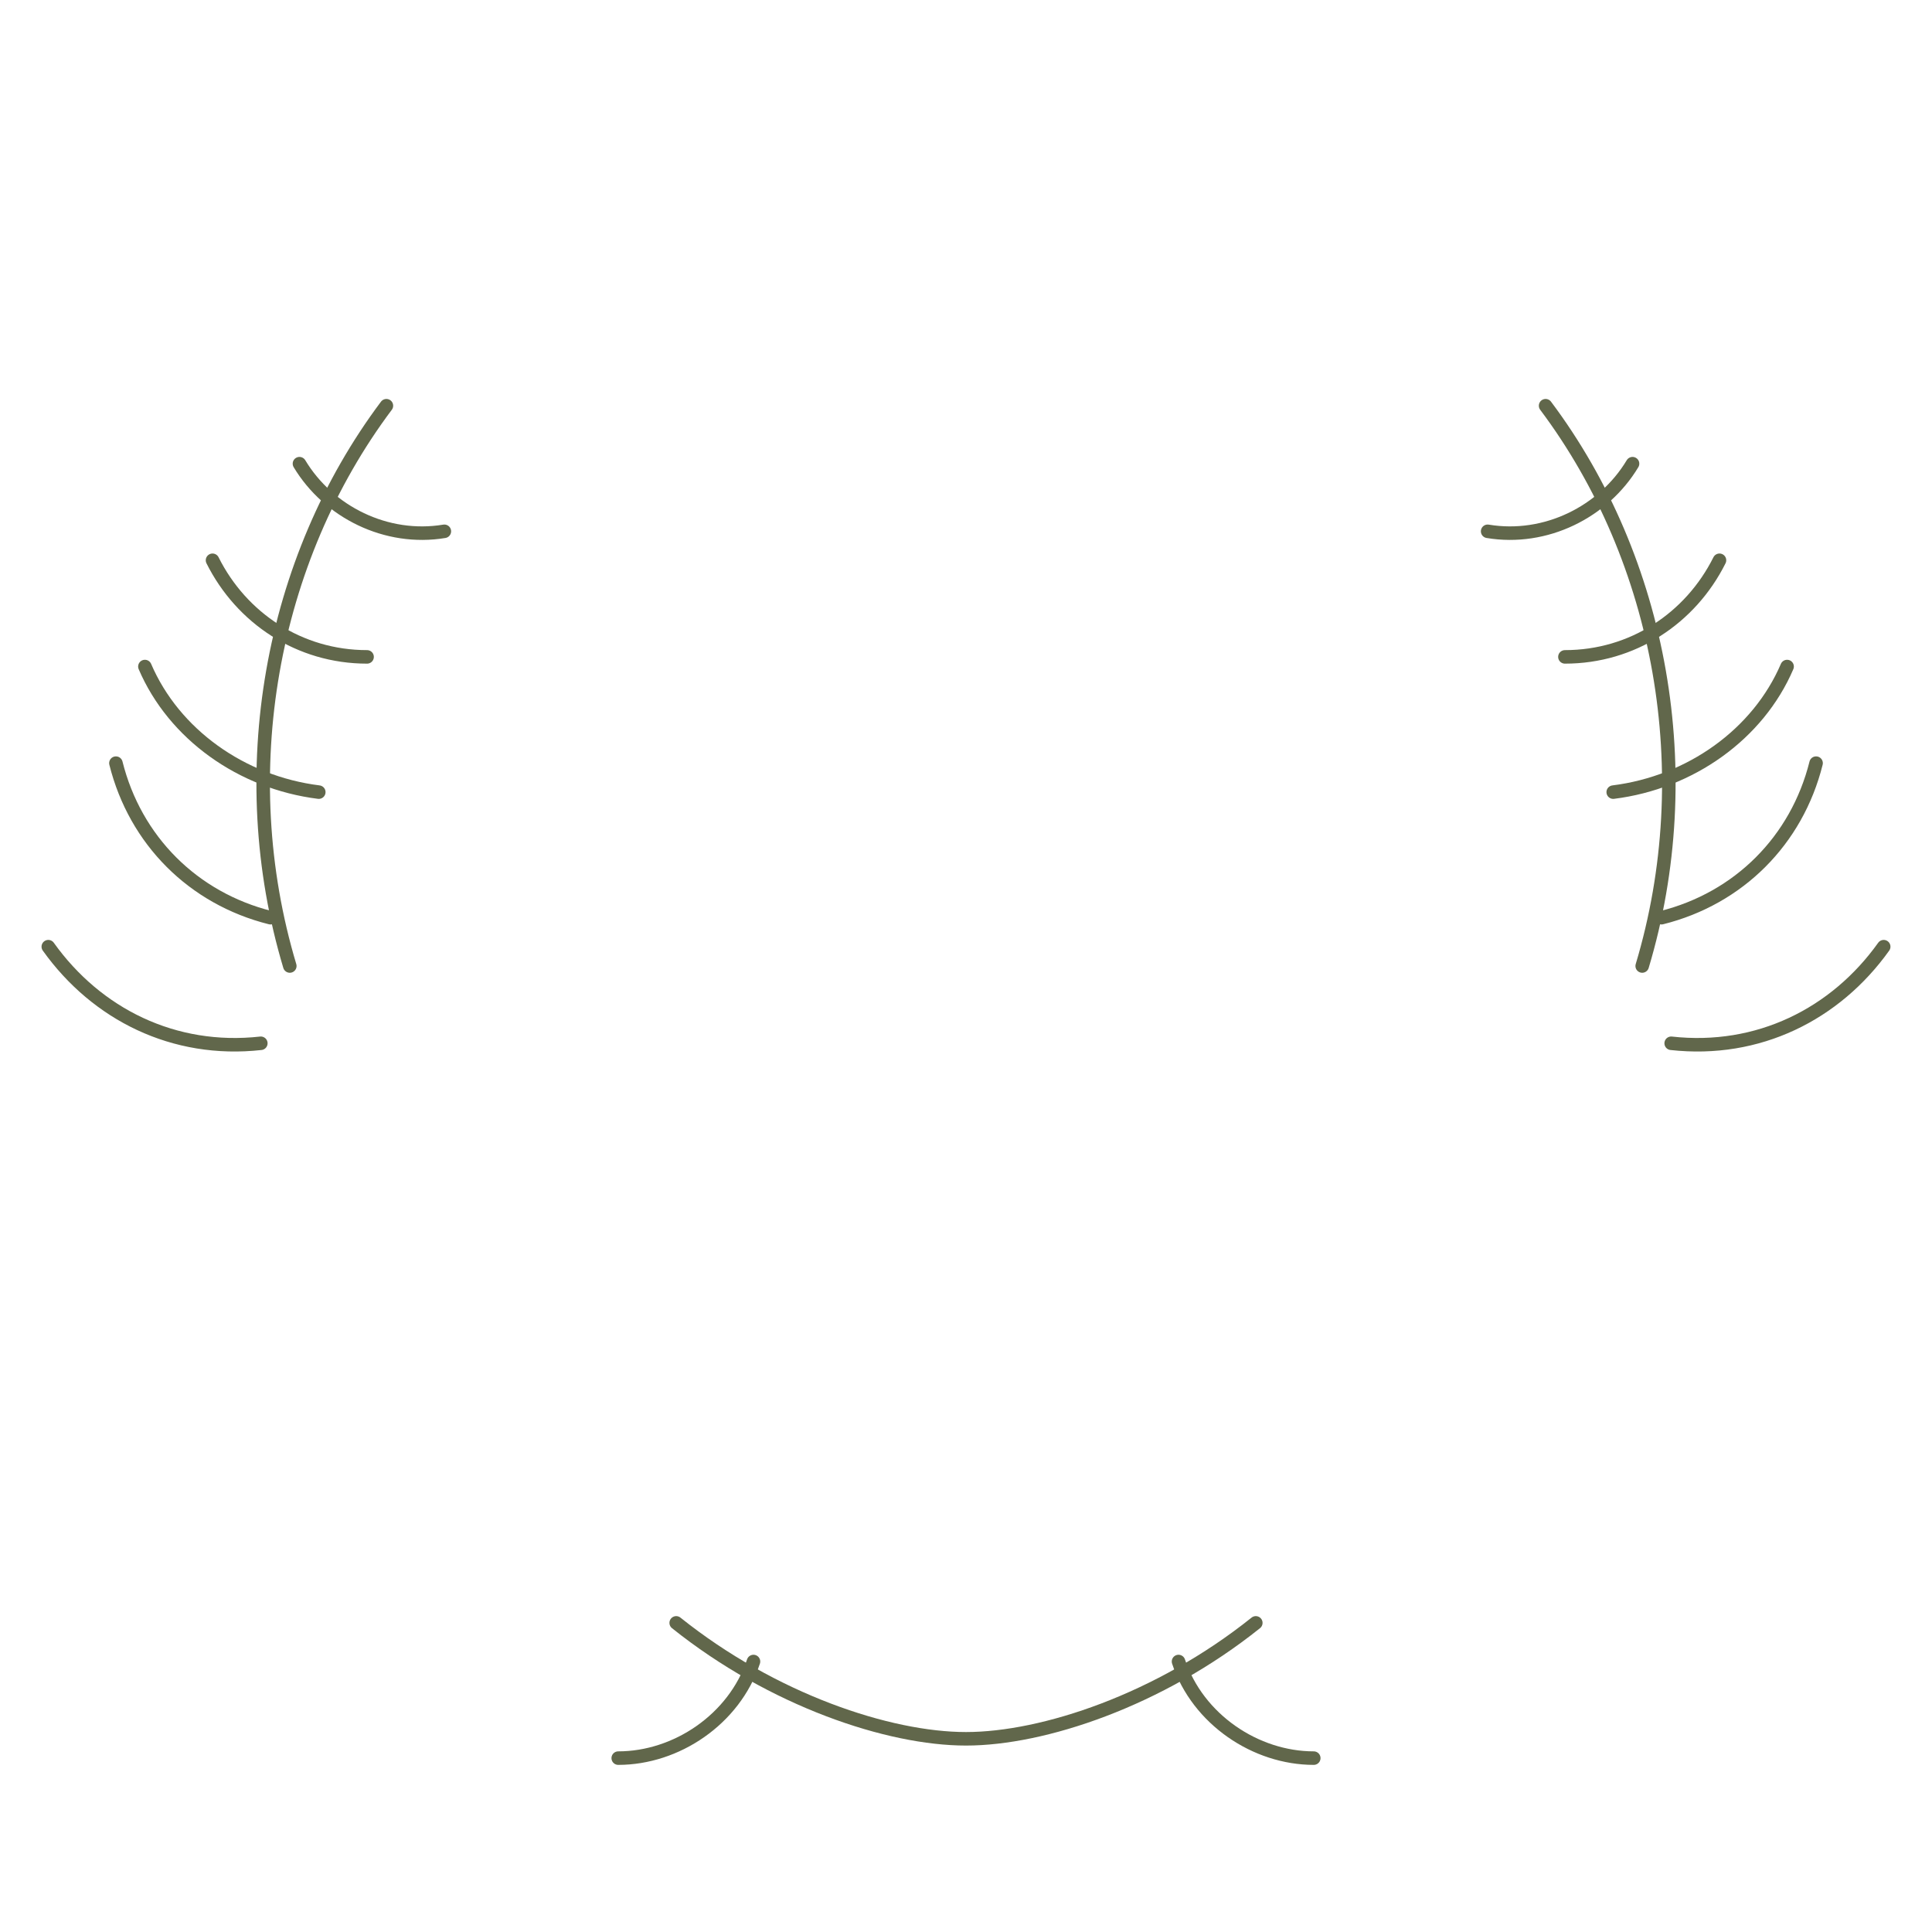
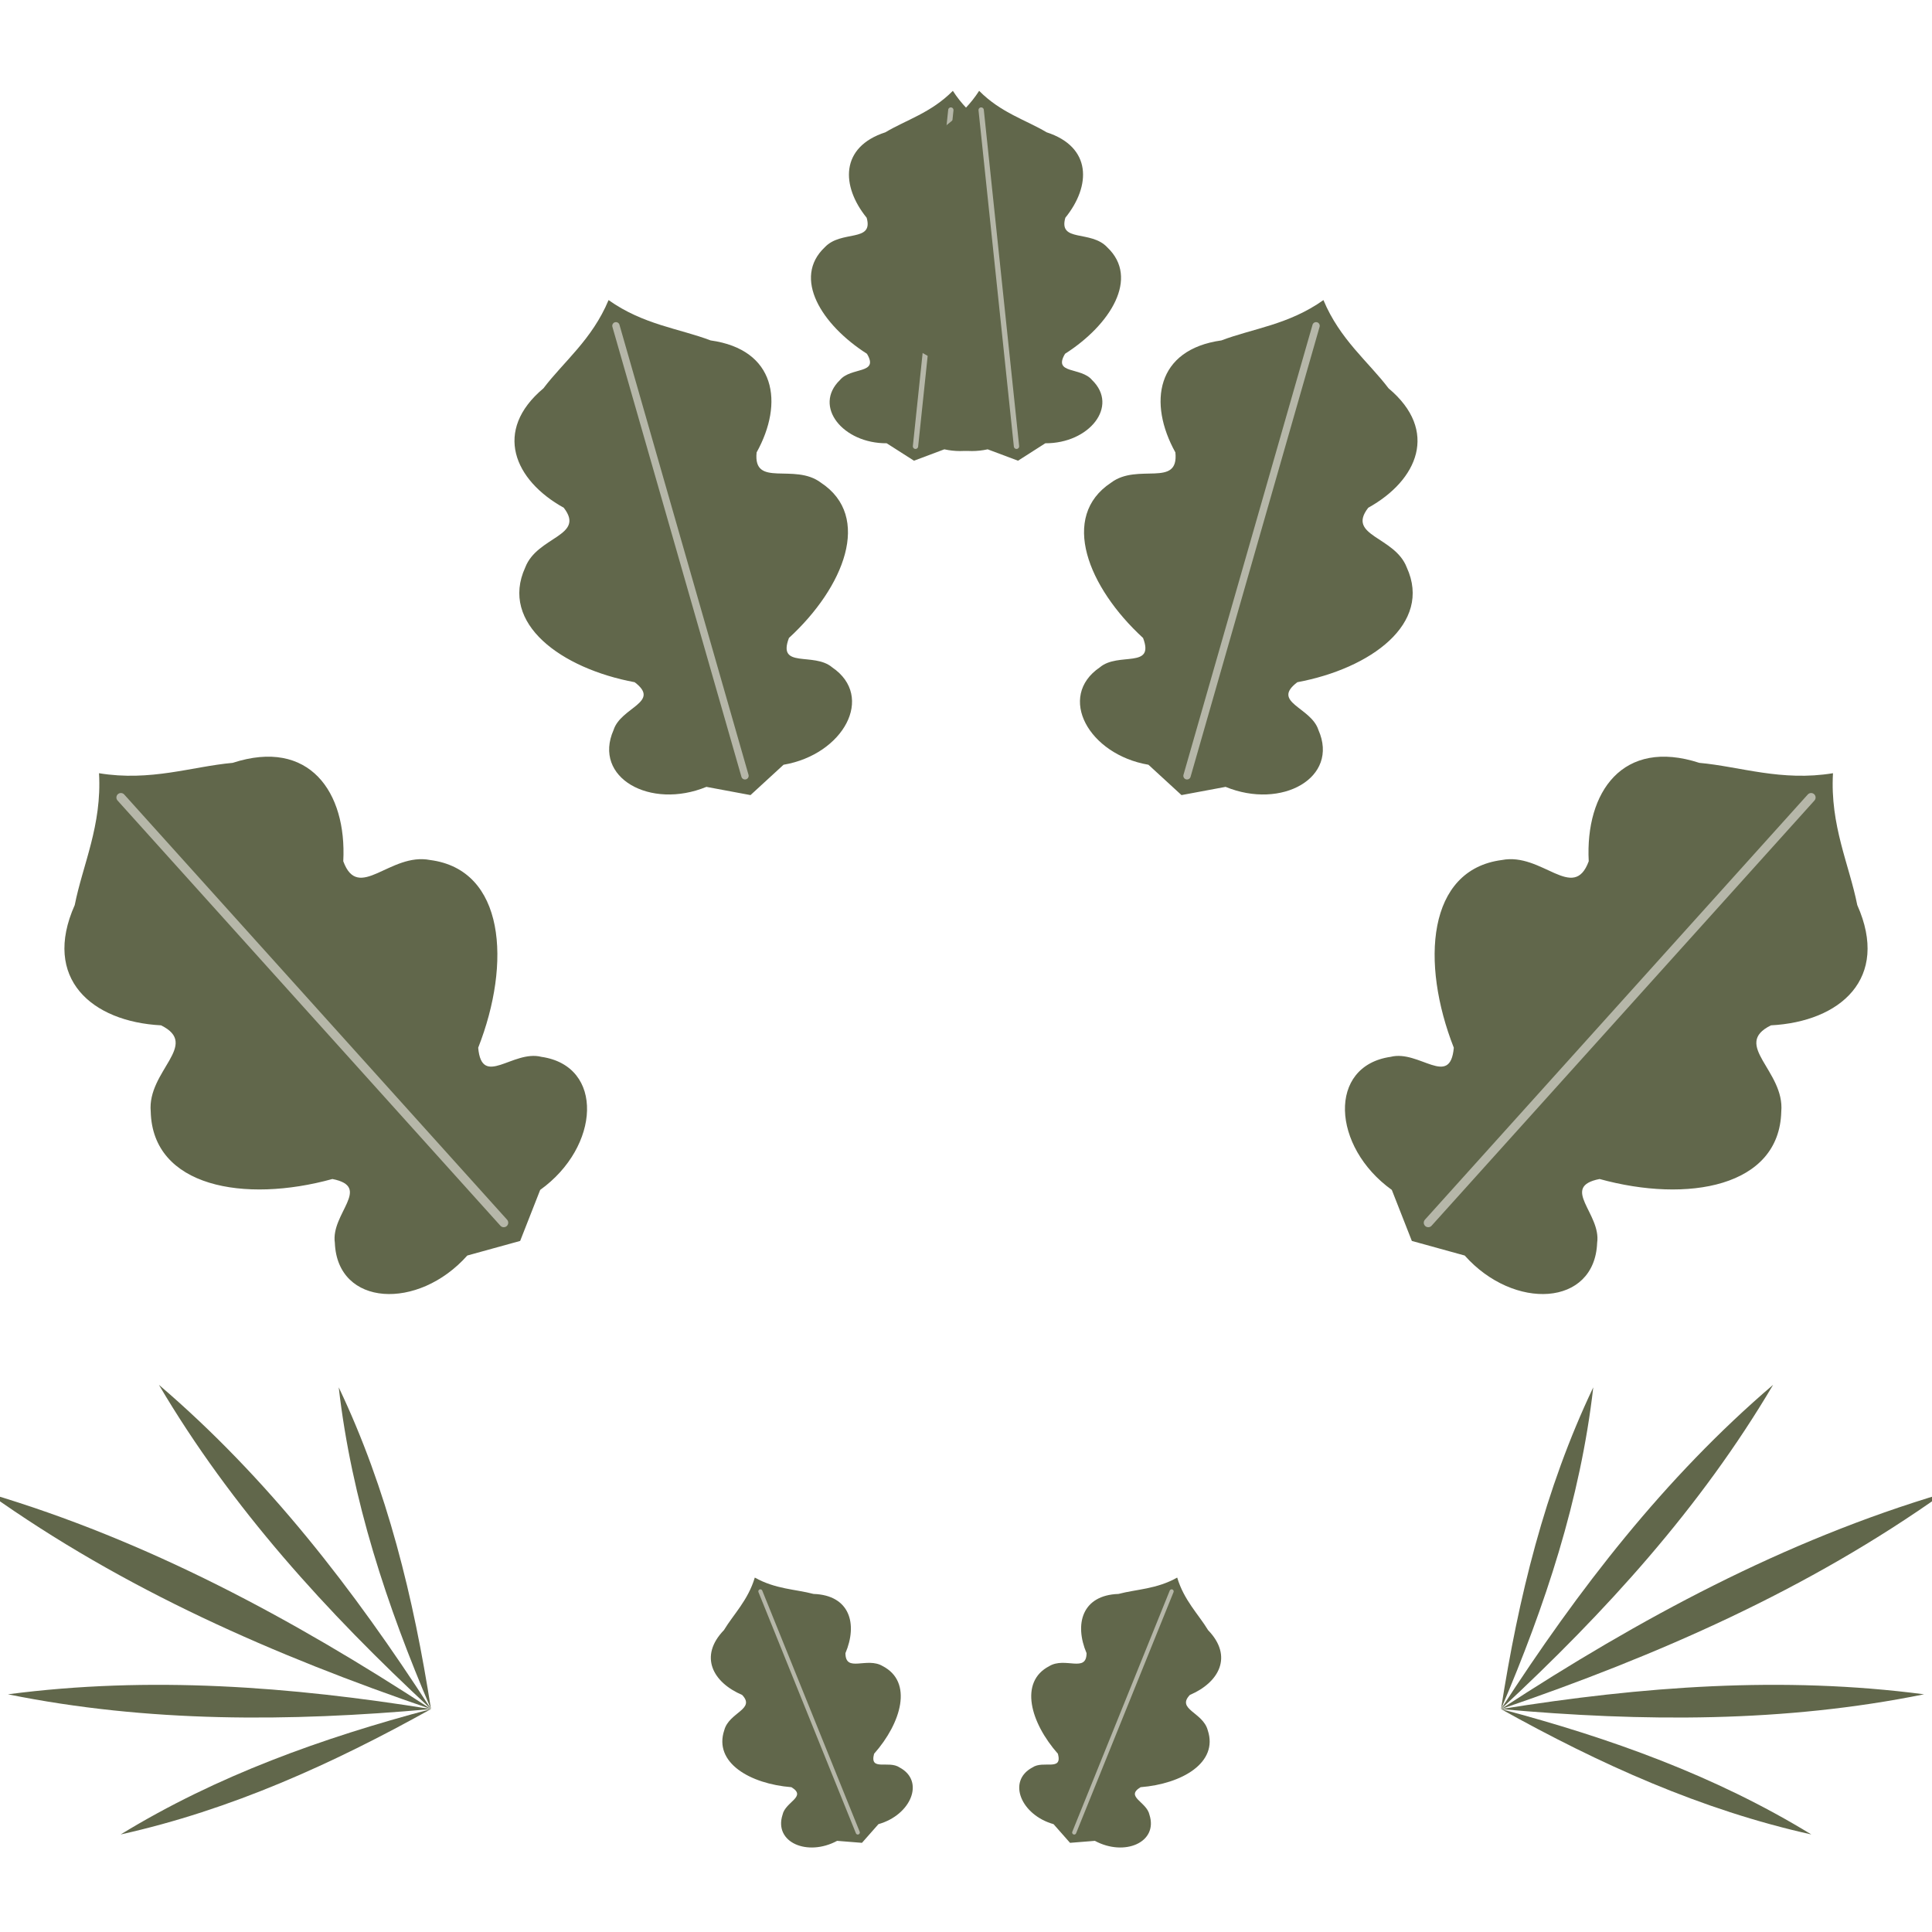
- <svg xmlns="http://www.w3.org/2000/svg" viewBox="0 0 200 200" fill="none">
-   <g stroke="#61674B" stroke-width="1.4" stroke-linecap="round" stroke-linejoin="round" fill="none">
-     <path d="M30 100c-6-20-2-42 10-58" />
-     <path d="M28 95c-8-2-14-8-16-16" />
-     <path d="M27 108c-9 1-17-3-22-10" />
-     <path d="M33 82c-8-1-15-6-18-13" />
-     <path d="M38 68c-7 0-13-4-16-10" />
-     <path d="M46 55c-6 1-12-2-15-7" />
-     <path d="M170 100c6-20 2-42-10-58" />
-     <path d="M172 95c8-2 14-8 16-16" />
-     <path d="M173 108c9 1 17-3 22-10" />
-     <path d="M167 82c8-1 15-6 18-13" />
-     <path d="M162 68c7 0 13-4 16-10" />
-     <path d="M154 55c6 1 12-2 15-7" />
-     <path d="M70 168c10 8 22 12 30 12s20-4 30-12" />
-     <path d="M78 172c-2 6-8 10-14 10" />
-     <path d="M122 172c2 6 8 10 14 10" />
-   </g>
+ <svg xmlns="http://www.w3.org/2000/svg" viewBox="0 0 260 260" fill="none">
+   <defs>
+     <g id="monstera">
+       <path fill="#61674B" d="         M0,0         L-6,-3         C-15,-2 -22,-9 -17,-15         C-15,-18 -9,-17 -12,-21         C-22,-26 -29,-35 -23,-42         C-20,-46 -13,-44 -15,-49         C-21,-55 -22,-63 -13,-67         C-9,-70 -4,-72 0,-77         C4,-72 9,-70 13,-67         C22,-63 21,-55 15,-49         C13,-44 20,-46 23,-42         C29,-35 22,-26 12,-21         C9,-17 15,-18 17,-15         C22,-9 15,-2 6,-3         L0,0         Z" />
+       <path stroke="#fbfaf6" stroke-width="1.1" stroke-linecap="round" d="M0,-3 C0,-25 0,-50 0,-73" opacity="0.55" />
+     </g>
+     <path id="blade" fill="#61674B" d="M0,0 C-3,-24 -4,-48 0,-72 C4,-48 3,-24 0,0 Z" />
+     <g id="frond">
+       <use href="#blade" transform="rotate(-48) scale(0.68)" />
+       <use href="#blade" transform="rotate(-24) scale(0.86)" />
+       <use href="#blade" transform="rotate(0) scale(1)" />
+       <use href="#blade" transform="rotate(24) scale(0.86)" />
+       <use href="#blade" transform="rotate(48) scale(0.68)" />
+     </g>
+     <g id="side">
+       <use href="#frond" transform="translate(58,230) rotate(-64) scale(0.92)" />
+       <use href="#monstera" transform="translate(70,167) rotate(-42) scale(1.1)" />
+       <use href="#monstera" transform="translate(101,107) rotate(-16) scale(0.9)" />
+       <use href="#monstera" transform="translate(123,62) rotate(6) scale(0.65)" />
+     </g>
+   </defs>
+   <use href="#side" />
+   <use href="#side" transform="translate(260,0) scale(-1,1)" />
+   <use href="#monstera" transform="translate(116,248) rotate(-22) scale(0.5)" />
+   <use href="#monstera" transform="translate(144,248) rotate(22) scale(0.5)" />
</svg>
